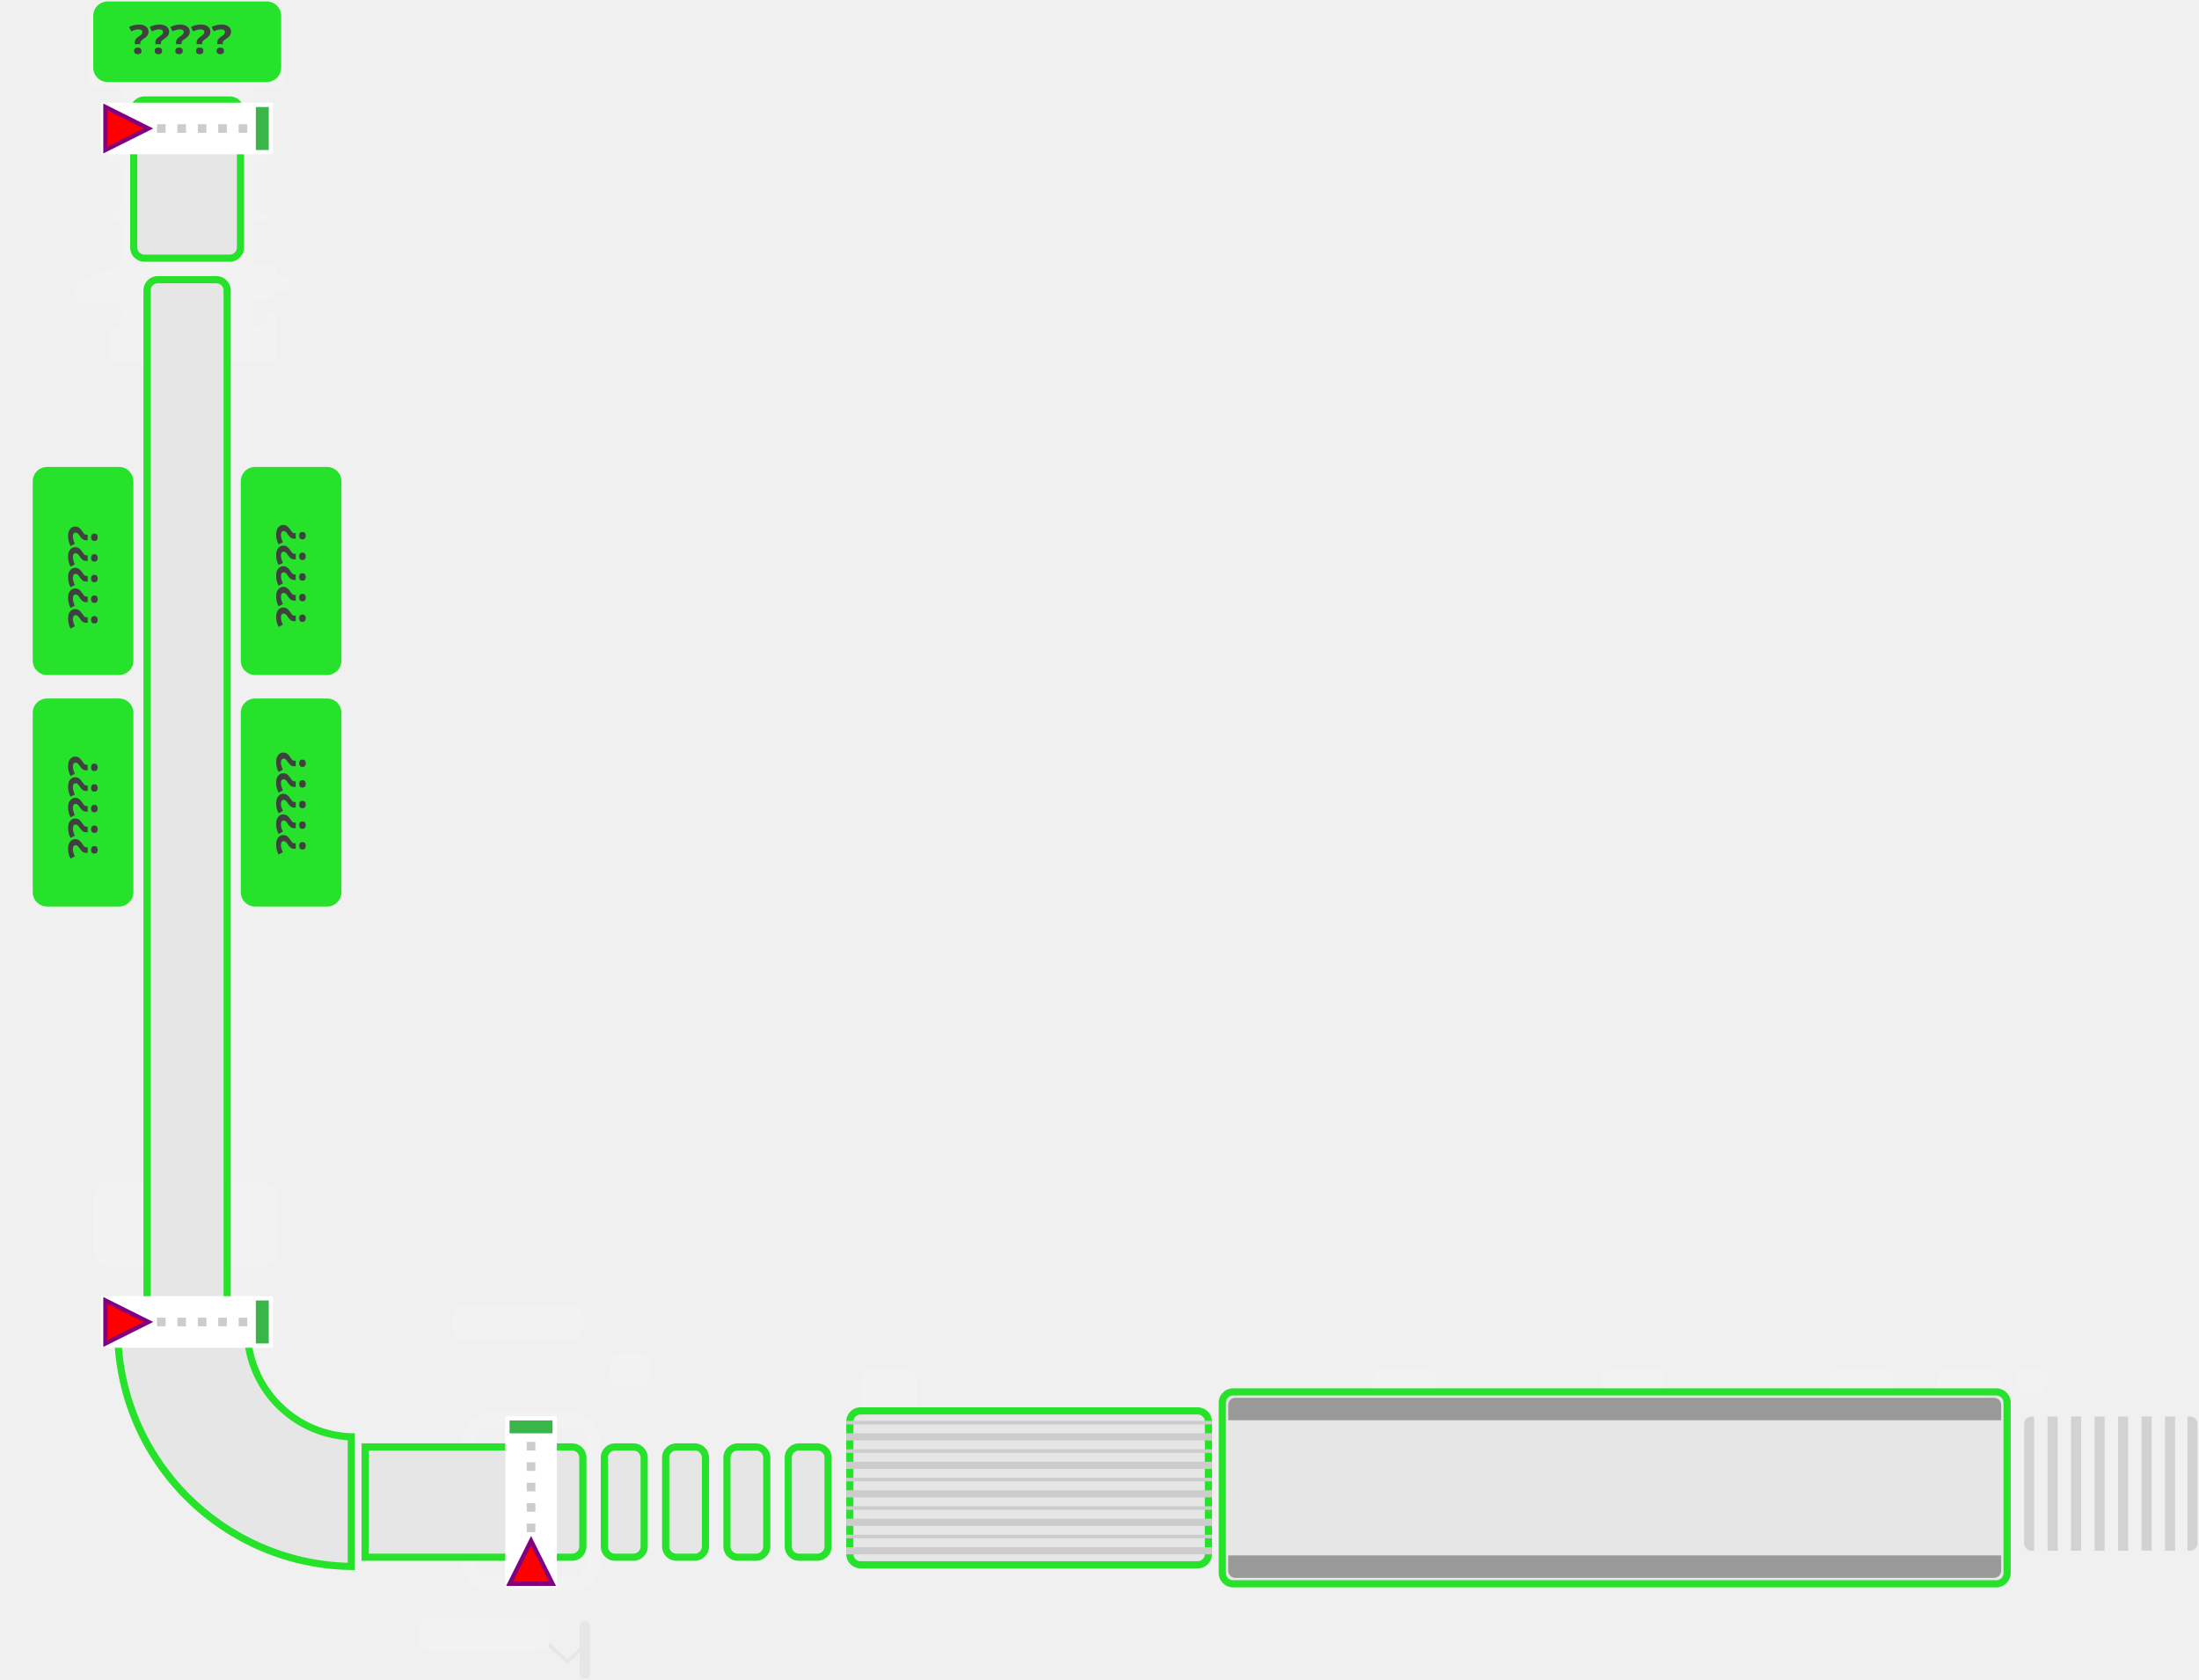
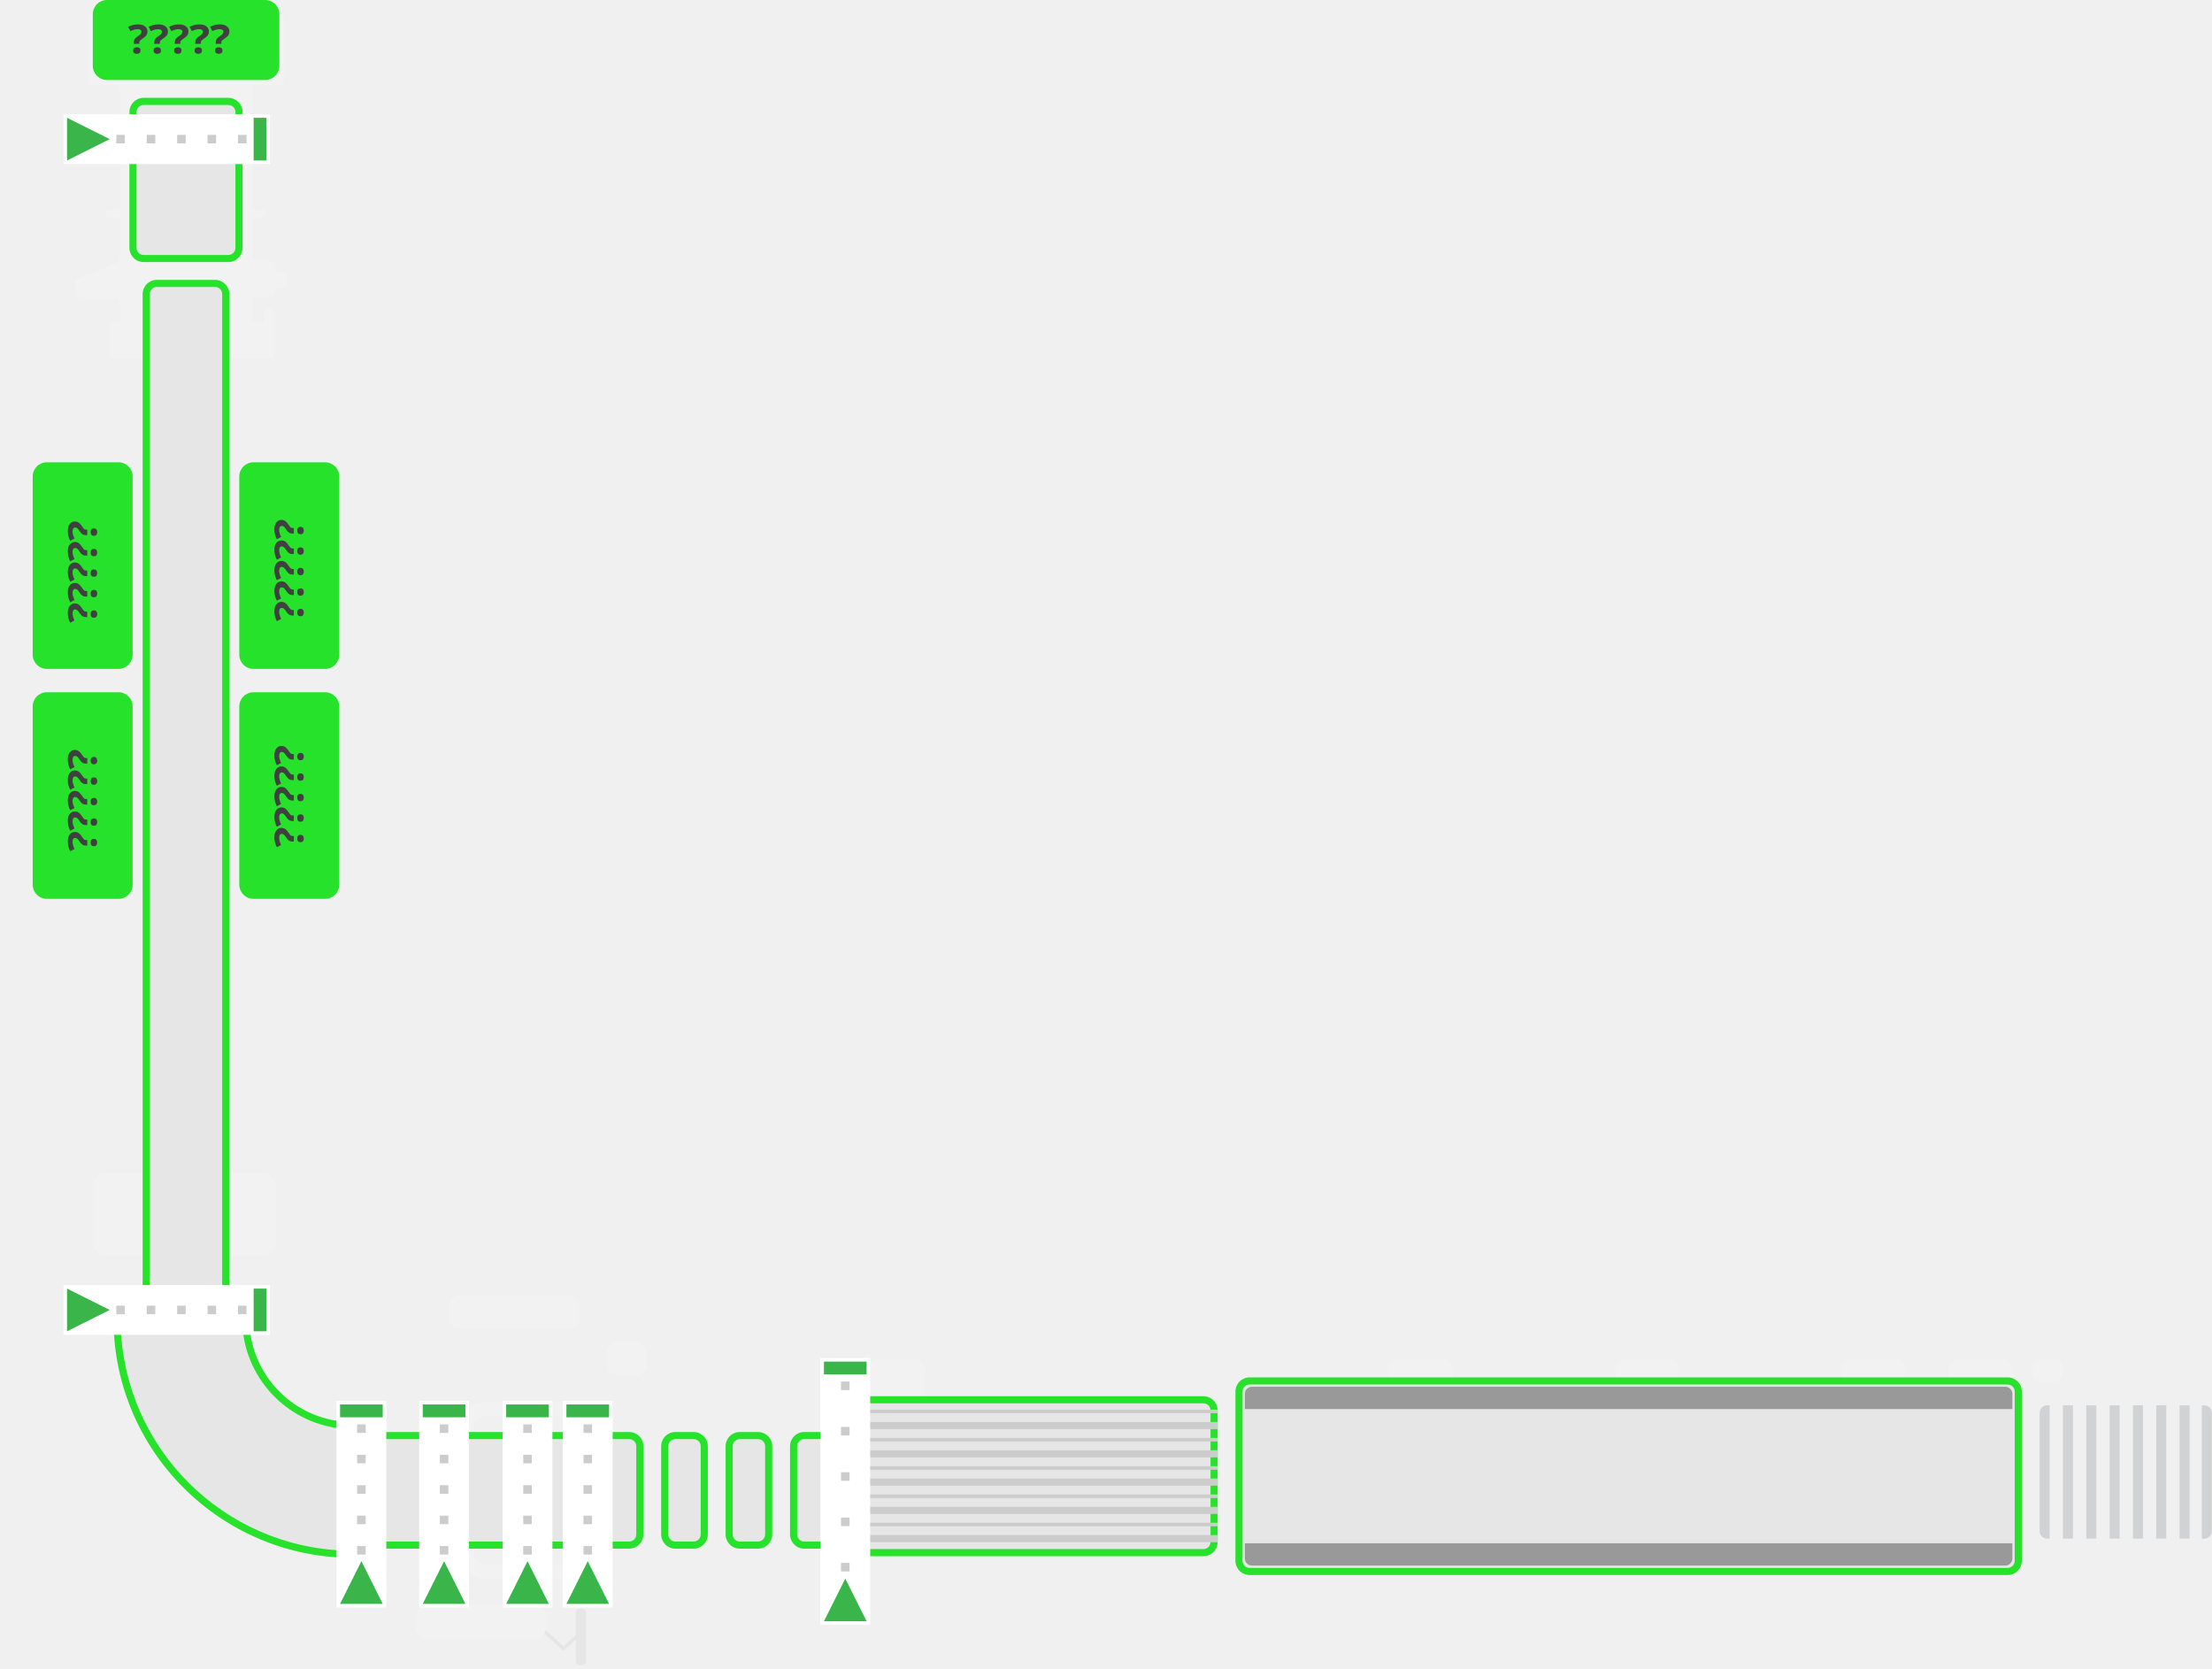
- <svg xmlns="http://www.w3.org/2000/svg" xmlns:xlink="http://www.w3.org/1999/xlink" id="Layer_1" data-name="Layer 1" viewBox="0 0 614 469">
+ <svg xmlns="http://www.w3.org/2000/svg" id="Layer_1" data-name="Layer 1" viewBox="0 0 622 469">
  <defs>
    <style>
      .cls-1 {
        fill: #fff;
      }

      .cls-2 {
        stroke-width: 2px;
      }

      .cls-2, .cls-3, .cls-4, .cls-5, .cls-6 {
        fill: none;
      }

      .cls-2, .cls-4, .cls-6 {
        stroke-miterlimit: 10;
      }

      .cls-2, .cls-6 {
        stroke: #ccc;
      }

      .cls-3 {
        stroke: #e6e6e6;
        stroke-linecap: round;
        stroke-linejoin: round;
      }

      .cls-4 {
        stroke: #f2f2f2;
        stroke-width: 4px;
      }

      .cls-7 {
        fill: #d0d2d3;
      }

      .cls-8 {
        fill: #e6e6e6;
      }

      .cls-9 {
        fill: #27e22b;
      }

      .cls-10 {
        fill: #39b54a;
      }

      .cls-11 {
        fill: #404041;
        font-family: SegoeUI-Semibold, 'Segoe UI';
        font-size: 11.244px;
        font-weight: 700;
      }

      .cls-12 {
        clip-path: url(#clippath);
      }

      .cls-13 {
        fill: #999;
      }

      .cls-14 {
        fill: #ccc;
      }

      .cls-15 {
        fill: #f2f2f2;
      }
      .cursor-pointer {
        cursor:pointer;
      }
    </style>
  </defs>
  <g>
-     <path class="cls-15" d="M24.712,5.573V23.136c0,.626,.508,1.134,1.134,1.134h6.725c.626,0,1.134,.508,1.134,1.134v16.598c0,.626-.508,1.134-1.134,1.134h-1.709c-.626,0-1.134,.508-1.134,1.134v.083c0,.626,.508,1.134,1.134,1.134h1.709c.626,0,1.134,.508,1.134,1.134v11.568c0,.626-.508,1.134-1.134,1.134h-1.709c-.626,0-1.134,.508-1.134,1.134h0c0,.626,.508,1.134,1.134,1.134h1.709c.626,0,1.134,.508,1.134,1.134v10.449c0,.459-.277,.874-.702,1.049l-11.104,4.576c-.425,.175-.702,.589-.702,1.049v3.261c0,.626,.508,1.134,1.134,1.134h10.24c.626,0,1.134,.508,1.134,1.134v4.554c0,.626-.508,1.134-1.134,1.134h-.778c-.626,0-1.134,.508-1.134,1.134v7.907c0,.626,.508,1.134,1.134,1.134h44.142c.626,0,1.134-.508,1.134-1.134v-12.054c0-.626-.508-1.134-1.134-1.134h-.454c-.626,0-1.134,.508-1.134,1.134v1.879c0,.626-.508,1.134-1.134,1.134h-1.312c-.626,0-1.134-.508-1.134-1.134v-4.925c0-.626,.508-1.134,1.134-1.134h4.034c.626,0,1.134-.508,1.134-1.134v-.259c0-.626,.508-1.134,1.134-1.134h1.361c.626,0,1.134-.508,1.134-1.134v-1.944c0-.626-.508-1.134-1.134-1.134h-1.361c-.626,0-1.134-.508-1.134-1.134v-1.102c0-.626-.508-1.134-1.134-1.134h-4.034c-.626,0-1.134-.508-1.134-1.134v-9.901c0-.626,.508-1.134,1.134-1.134h1.733c.626,0,1.134-.508,1.134-1.134h0c0-.626-.508-1.134-1.134-1.134h-1.733c-.626,0-1.134-.508-1.134-1.134v-11.568c0-.626,.508-1.134,1.134-1.134h1.733c.626,0,1.134-.508,1.134-1.134v-.083c0-.626-.508-1.134-1.134-1.134h-1.733c-.626,0-1.134-.508-1.134-1.134V25.404c0-.626,.508-1.134,1.134-1.134h6.799c.626,0,1.134-.508,1.134-1.134V5.573c0-.626-.508-1.134-1.134-1.134H25.846c-.626,0-1.134,.508-1.134,1.134Z" />
-     <rect class="cls-15" x="240.025" y="382.406" width="15.929" height="14.055" rx="3" ry="3" />
-     <rect class="cls-15" x="383.386" y="382.406" width="17.803" height="14.055" rx="3" ry="3" />
-     <rect class="cls-15" x="447.101" y="382.406" width="17.803" height="14.055" rx="3" ry="3" />
-     <rect class="cls-15" x="510.817" y="382.406" width="17.803" height="14.055" rx="3" ry="3" />
-     <rect class="cls-15" x="540.801" y="382.406" width="17.803" height="14.055" rx="3" ry="3" />
-     <rect class="cls-15" x="563.288" y="382.406" width="8.433" height="6.559" rx="2.475" ry="2.475" />
-     <rect class="cls-4" x="130.947" y="396.461" width="34.669" height="45.913" rx="6" ry="6" />
-     <rect class="cls-15" x="26.003" y="330.094" width="51.535" height="23.425" rx="4" ry="4" />
+     <path class="cls-15" d="M24.765,5.158V22.722c0,.626,.508,1.134,1.134,1.134h6.725c.626,0,1.134,.508,1.134,1.134v16.598c0,.626-.508,1.134-1.134,1.134h-1.709c-.626,0-1.134,.508-1.134,1.134v.083c0,.626,.508,1.134,1.134,1.134h1.709c.626,0,1.134,.508,1.134,1.134v11.568c0,.626-.508,1.134-1.134,1.134h-1.709c-.626,0-1.134,.508-1.134,1.134h0c0,.626,.508,1.134,1.134,1.134h1.709c.626,0,1.134,.508,1.134,1.134v10.449c0,.459-.277,.874-.702,1.049l-11.104,4.576c-.425,.175-.702,.589-.702,1.049v3.261c0,.626,.508,1.134,1.134,1.134h10.24c.626,0,1.134,.508,1.134,1.134v4.554c0,.626-.508,1.134-1.134,1.134h-.778c-.626,0-1.134,.508-1.134,1.134v7.907c0,.626,.508,1.134,1.134,1.134h44.142c.626,0,1.134-.508,1.134-1.134v-12.054c0-.626-.508-1.134-1.134-1.134h-.454c-.626,0-1.134,.508-1.134,1.134v1.879c0,.626-.508,1.134-1.134,1.134h-1.312c-.626,0-1.134-.508-1.134-1.134v-4.925c0-.626,.508-1.134,1.134-1.134h4.034c.626,0,1.134-.508,1.134-1.134v-.259c0-.626,.508-1.134,1.134-1.134h1.361c.626,0,1.134-.508,1.134-1.134v-1.944c0-.626-.508-1.134-1.134-1.134h-1.361c-.626,0-1.134-.508-1.134-1.134v-1.102c0-.626-.508-1.134-1.134-1.134h-4.034c-.626,0-1.134-.508-1.134-1.134v-9.901c0-.626,.508-1.134,1.134-1.134h1.733c.626,0,1.134-.508,1.134-1.134h0c0-.626-.508-1.134-1.134-1.134h-1.733c-.626,0-1.134-.508-1.134-1.134v-11.568c0-.626,.508-1.134,1.134-1.134h1.733c.626,0,1.134-.508,1.134-1.134v-.083c0-.626-.508-1.134-1.134-1.134h-1.733c-.626,0-1.134-.508-1.134-1.134V24.99c0-.626,.508-1.134,1.134-1.134h6.799c.626,0,1.134-.508,1.134-1.134V5.158c0-.626-.508-1.134-1.134-1.134H25.899c-.626,0-1.134,.508-1.134,1.134Z" />
+     <rect class="cls-15" x="244.001" y="381.992" width="15.929" height="14.055" rx="3" ry="3" />
+     <rect class="cls-15" x="390.487" y="381.992" width="17.803" height="14.055" rx="3" ry="3" />
+     <rect class="cls-15" x="454.203" y="381.992" width="17.803" height="14.055" rx="3" ry="3" />
+     <rect class="cls-15" x="517.919" y="381.992" width="17.803" height="14.055" rx="3" ry="3" />
+     <rect class="cls-15" x="547.903" y="381.992" width="17.803" height="14.055" rx="3" ry="3" />
+     <rect class="cls-15" x="571.662" y="381.992" width="8.433" height="6.559" rx="2.475" ry="2.475" />
+     <rect class="cls-4" x="130.999" y="396.047" width="34.669" height="45.913" rx="6" ry="6" />
+     <rect class="cls-15" x="26.056" y="329.68" width="51.535" height="23.425" rx="4" ry="4" />
    <g class="cursor-pointer bin" gui-bin-id="5" bin-key="0_0">
-       <rect class="cls-9" x="26.037" y=".414" width="52.472" height="22.488" rx="4" ry="4" />
+       <rect class="cls-9" x="26.09" width="52.472" height="22.488" rx="4" ry="4" />
      <text class="cls-11" transform="translate(36 15) scale(1.074 1)">
        <tspan class="bin-label" x="0" y="0">?????</tspan>
      </text>
    </g>
    <g>
-       <path class="cls-8" d="M101.963,434.815v-30.795h57.779c1.654,0,3,1.346,3,3v24.795c0,1.654-1.346,3-3,3h-57.779Z" />
-       <path class="cls-9" d="M159.742,405.02c1.103,0,2,.897,2,2v24.795c0,1.103-.897,2-2,2h-56.779v-28.795h56.779m0-2h-58.779v32.795h58.779c2.209,0,4-1.791,4-4v-24.795c0-2.209-1.791-4-4-4h0Z" />
-     </g>
-     <g>
-       <rect class="cls-8" x="168.742" y="404.02" width="11.118" height="30.795" rx="3" ry="3" />
-       <path class="cls-9" d="M176.86,405.02c1.103,0,2,.897,2,2v24.795c0,1.103-.897,2-2,2h-5.118c-1.103,0-2-.897-2-2v-24.795c0-1.103,.897-2,2-2h5.118m0-2h-5.118c-2.209,0-4,1.791-4,4v24.795c0,2.209,1.791,4,4,4h5.118c2.209,0,4-1.791,4-4v-24.795c0-2.209-1.791-4-4-4h0Z" />
-     </g>
-     <g>
-       <rect class="cls-8" x="185.859" y="404.02" width="11.118" height="30.795" rx="3" ry="3" />
-       <path class="cls-9" d="M193.977,405.02c1.103,0,2,.897,2,2v24.795c0,1.103-.897,2-2,2h-5.118c-1.103,0-2-.897-2-2v-24.795c0-1.103,.897-2,2-2h5.118m0-2h-5.118c-2.209,0-4,1.791-4,4v24.795c0,2.209,1.791,4,4,4h5.118c2.209,0,4-1.791,4-4v-24.795c0-2.209-1.791-4-4-4h0Z" />
-     </g>
-     <g>
-       <rect class="cls-8" x="202.977" y="404.02" width="11.118" height="30.795" rx="3" ry="3" />
-       <path class="cls-9" d="M211.095,405.02c1.103,0,2,.897,2,2v24.795c0,1.103-.897,2-2,2h-5.118c-1.103,0-2-.897-2-2v-24.795c0-1.103,.897-2,2-2h5.118m0-2h-5.118c-2.209,0-4,1.791-4,4v24.795c0,2.209,1.791,4,4,4h5.118c2.209,0,4-1.791,4-4v-24.795c0-2.209-1.791-4-4-4h0Z" />
-     </g>
-     <g>
-       <rect class="cls-8" x="220.095" y="404.02" width="11.118" height="30.795" rx="3" ry="3" />
-       <path class="cls-9" d="M228.213,405.02c1.103,0,2,.897,2,2v24.795c0,1.103-.897,2-2,2h-5.118c-1.103,0-2-.897-2-2v-24.795c0-1.103,.897-2,2-2h5.118m0-2h-5.118c-2.209,0-4,1.791-4,4v24.795c0,2.209,1.791,4,4,4h5.118c2.209,0,4-1.791,4-4v-24.795c0-2.209-1.791-4-4-4h0Z" />
-     </g>
-     <g>
-       <rect class="cls-8" x="37.339" y="27.918" width="29.8" height="44.177" rx="3" ry="3" />
-       <path class="cls-9" d="M64.139,28.918c1.103,0,2,.897,2,2v38.176c0,1.103-.897,2-2,2h-23.8c-1.103,0-2-.897-2-2V30.918c0-1.103,.897-2,2-2h23.8m0-2h-23.8c-2.209,0-4,1.791-4,4v38.176c0,2.209,1.791,4,4,4h23.8c2.209,0,4-1.791,4-4V30.918c0-2.209-1.791-4-4-4h0Z" />
-     </g>
-     <g>
-       <path class="cls-8" d="M41.058,366.095V81.095c0-1.654,1.346-3,3-3h16.362c1.654,0,3,1.346,3,3V366.095h-22.362Z" />
-       <path class="cls-9" d="M60.42,79.094c1.103,0,2,.897,2,2V365.094h-20.362V81.094c0-1.103,.897-2,2-2h16.362m0-2h-16.362c-2.209,0-4,1.791-4,4V367.094h24.362V81.094c0-2.209-1.791-4-4-4h0Z" />
+       <path class="cls-8" d="M105.141,434.401v-30.795h53.653c1.654,0,3,1.346,3,3v24.795c0,1.654-1.346,3-3,3h-53.653Z" />
+       <path class="cls-9" d="M158.794,404.606c1.103,0,2,.897,2,2v24.795c0,1.103-.897,2-2,2h-52.653v-28.795h52.653m0-2h-54.653v32.795h54.653c2.209,0,4-1.791,4-4v-24.795c0-2.209-1.791-4-4-4h0Z" />
+     </g>
+     <g>
+       <rect class="cls-8" x="168.794" y="403.606" width="11.118" height="30.795" rx="3" ry="3" />
+       <path class="cls-9" d="M176.912,404.606c1.103,0,2,.897,2,2v24.795c0,1.103-.897,2-2,2h-5.118c-1.103,0-2-.897-2-2v-24.795c0-1.103,.897-2,2-2h5.118m0-2h-5.118c-2.209,0-4,1.791-4,4v24.795c0,2.209,1.791,4,4,4h5.118c2.209,0,4-1.791,4-4v-24.795c0-2.209-1.791-4-4-4h0Z" />
+     </g>
+     <g>
+       <rect class="cls-8" x="186.912" y="403.606" width="11.118" height="30.795" rx="3" ry="3" />
+       <path class="cls-9" d="M195.03,404.606c1.103,0,2,.897,2,2v24.795c0,1.103-.897,2-2,2h-5.118c-1.103,0-2-.897-2-2v-24.795c0-1.103,.897-2,2-2h5.118m0-2h-5.118c-2.209,0-4,1.791-4,4v24.795c0,2.209,1.791,4,4,4h5.118c2.209,0,4-1.791,4-4v-24.795c0-2.209-1.791-4-4-4h0Z" />
+     </g>
+     <g>
+       <rect class="cls-8" x="205.03" y="403.606" width="11.118" height="30.795" rx="3" ry="3" />
+       <path class="cls-9" d="M213.148,404.606c1.103,0,2,.897,2,2v24.795c0,1.103-.897,2-2,2h-5.118c-1.103,0-2-.897-2-2v-24.795c0-1.103,.897-2,2-2h5.118m0-2h-5.118c-2.209,0-4,1.791-4,4v24.795c0,2.209,1.791,4,4,4h5.118c2.209,0,4-1.791,4-4v-24.795c0-2.209-1.791-4-4-4h0Z" />
+     </g>
+     <g>
+       <rect class="cls-8" x="223.148" y="403.606" width="11.118" height="30.795" rx="3" ry="3" />
+       <path class="cls-9" d="M231.266,404.606c1.103,0,2,.897,2,2v24.795c0,1.103-.897,2-2,2h-5.118c-1.103,0-2-.897-2-2v-24.795c0-1.103,.897-2,2-2h5.118m0-2h-5.118c-2.209,0-4,1.791-4,4v24.795c0,2.209,1.791,4,4,4h5.118c2.209,0,4-1.791,4-4v-24.795c0-2.209-1.791-4-4-4h0Z" />
+     </g>
+     <g>
+       <rect class="cls-8" x="37.392" y="28.504" width="29.8" height="44.177" rx="3" ry="3" />
+       <path class="cls-9" d="M64.192,29.504c1.103,0,2,.897,2,2v38.176c0,1.103-.897,2-2,2h-23.8c-1.103,0-2-.897-2-2V31.504c0-1.103,.897-2,2-2h23.8m0-2h-23.8c-2.209,0-4,1.791-4,4v38.176c0,2.209,1.791,4,4,4h23.8c2.209,0,4-1.791,4-4V31.504c0-2.209-1.791-4-4-4h0Z" />
+     </g>
+     <g>
+       <path class="cls-8" d="M41.111,364.749V82.681c0-1.654,1.346-3,3-3h16.362c1.654,0,3,1.346,3,3V364.749h-22.362Z" />
+       <path class="cls-9" d="M60.473,80.68c1.103,0,2,.897,2,2V363.748h-20.362V82.68c0-1.103,.897-2,2-2h16.362m0-2h-16.362c-2.209,0-4,1.791-4,4V365.748h24.362V82.68c0-2.209-1.791-4-4-4h0Z" />
    </g>
    <g class="cursor-pointer bin" gui-bin-id="3" bin-key="0_0">
-       <rect class="cls-9" x="67.231" y="130.383" width="28.11" height="58.094" rx="4" ry="4" />
-       <text class="cls-11" transform="translate(85.244 175.094) rotate(-90) scale(1.074 1)">
+       <rect class="cls-9" x="67.284" y="129.969" width="28.11" height="58.094" rx="4" ry="4" />
+       <text class="cls-11" transform="translate(85.297 174.68) rotate(-90) scale(1.074 1)">
        <tspan class="bin-label" x="0" y="0">?????</tspan>
      </text>
    </g>
    <g class="cursor-pointer bin" gui-bin-id="1" bin-key="0_0">
-       <rect class="cls-9" x="67.231" y="195.035" width="28.11" height="58.094" rx="4" ry="4" />
-       <text class="cls-11" transform="translate(85.245 238.641) rotate(-90) scale(1.074 1)">
+       <rect class="cls-9" x="67.284" y="194.621" width="28.11" height="58.094" rx="4" ry="4" />
+       <text class="cls-11" transform="translate(85.297 238.227) rotate(-90) scale(1.074 1)">
        <tspan class="bin-label" x="0" y="0">?????</tspan>
      </text>
    </g>
    <g class="cursor-pointer bin" gui-bin-id="4" bin-key="0_0">
-       <rect class="cls-9" x="9.137" y="130.383" width="28.11" height="58.094" rx="4" ry="4" />
-       <text class="cls-11" transform="translate(27.151 175.533) rotate(-90) scale(1.074 1)">
+       <rect class="cls-9" x="9.19" y="129.969" width="28.11" height="58.094" rx="4" ry="4" />
+       <text class="cls-11" transform="translate(27.204 175.119) rotate(-90) scale(1.074 1)">
        <tspan class="bin-label" x="0" y="0">?????</tspan>
      </text>
    </g>
    <g class="cursor-pointer bin" gui-bin-id="2" bin-key="0_0">
-       <rect class="cls-9" x="9.137" y="195.035" width="28.11" height="58.094" rx="4" ry="4" />
-       <text class="cls-11" transform="translate(27.151 239.771) rotate(-90) scale(1.074 1)">
-         <tspan class="bin-label" x="0" y="0">?????</tspan>
-       </text>
-     </g>
-     <g>
-       <path class="cls-8" d="M98.089,437.384c-35.726-.532-64.689-29.496-65.222-65.222h36.191c.519,15.774,13.256,28.511,29.03,29.03v36.192Z" />
-       <path class="cls-9" d="M68.106,373.162c.992,15.53,13.454,27.991,28.983,28.983v34.216c-34.381-1.041-62.158-28.819-63.199-63.199h34.216m1.936-2H31.86c0,37.13,30.1,67.229,67.229,67.229v-38.183c-16.042,0-29.047-13.005-29.047-29.047h0Z" />
-     </g>
-     <g>
-       <path class="cls-7" d="M549.928,412.859h33.28c1.159,0,2.1,.941,2.1,2.1v.711h-37.48v-.711c0-1.159,.941-2.1,2.1-2.1Z" transform="translate(152.304 980.832) rotate(-90)" />
-       <rect class="cls-7" x="554.387" y="412.859" width="37.48" height="2.811" transform="translate(158.863 987.391) rotate(-90)" />
-       <rect class="cls-7" x="560.946" y="412.859" width="37.48" height="2.811" transform="translate(165.422 993.95) rotate(-90)" />
-       <rect class="cls-7" x="567.505" y="412.859" width="37.48" height="2.811" transform="translate(171.981 1000.509) rotate(-90)" />
-       <rect class="cls-7" x="574.064" y="412.859" width="37.48" height="2.811" transform="translate(178.54 1007.068) rotate(-90)" />
-       <rect class="cls-7" x="580.623" y="412.859" width="37.48" height="2.811" transform="translate(185.099 1013.627) rotate(-90)" />
-       <rect class="cls-7" x="587.182" y="412.859" width="37.48" height="2.811" transform="translate(191.658 1020.186) rotate(-90)" />
-       <path class="cls-7" d="M593.428,412.859h37.48v.711c0,1.159-.941,2.1-2.1,2.1h-33.28c-1.159,0-2.1-.941-2.1-2.1v-.711h0Z" transform="translate(197.904 1026.432) rotate(-90)" />
-     </g>
-     <rect class="cls-15" x="126.262" y="364.603" width="36.543" height="9.37" rx="3" ry="3" />
-     <rect class="cls-15" x="170.552" y="377.721" width="11.244" height="9.37" rx="3" ry="3" />
-     <g>
-       <polyline class="cls-3" points="162.519 460.177 158.396 463.925 152.212 458.303" />
-       <rect class="cls-15" x="116.892" y="451.744" width="36.543" height="9.37" rx="3" ry="3" />
-       <rect class="cls-8" x="161.868" y="452.681" width="2.811" height="15.929" rx="1.061" ry="1.061" />
+       <rect class="cls-9" x="9.19" y="194.621" width="28.11" height="58.094" rx="4" ry="4" />
+       <text class="cls-11" transform="translate(27.203 239.357) rotate(-90) scale(1.074 1)">
+         <tspan class="bin-label" x="0" y="0">?????</tspan>
+       </text>
+     </g>
+     <g>
+       <path class="cls-8" d="M98.141,436.97c-35.726-.532-64.689-29.496-65.222-65.222h36.191c.519,15.774,13.256,28.511,29.03,29.03v36.192Z" />
+       <path class="cls-9" d="M68.158,372.748c.992,15.53,13.454,27.991,28.983,28.983v34.216c-34.381-1.041-62.158-28.819-63.199-63.199h34.216m1.936-2H31.912c0,37.13,30.1,67.229,67.229,67.229v-38.183c-16.042,0-29.047-13.005-29.047-29.047h0Z" />
+     </g>
+     <g>
+       <path class="cls-7" d="M558.302,412.445h33.28c1.159,0,2.1,.941,2.1,2.1v.711h-37.48v-.711c0-1.159,.941-2.1,2.1-2.1Z" transform="translate(161.092 988.792) rotate(-90)" />
+       <rect class="cls-7" x="562.761" y="412.445" width="37.48" height="2.811" transform="translate(167.651 995.351) rotate(-90)" />
+       <rect class="cls-7" x="569.32" y="412.445" width="37.48" height="2.811" transform="translate(174.209 1001.91) rotate(-90)" />
+       <rect class="cls-7" x="575.879" y="412.445" width="37.48" height="2.811" transform="translate(180.768 1008.469) rotate(-90)" />
+       <rect class="cls-7" x="582.438" y="412.445" width="37.48" height="2.811" transform="translate(187.327 1015.027) rotate(-90)" />
+       <rect class="cls-7" x="588.997" y="412.445" width="37.48" height="2.811" transform="translate(193.886 1021.586) rotate(-90)" />
+       <rect class="cls-7" x="595.555" y="412.445" width="37.48" height="2.811" transform="translate(200.445 1028.145) rotate(-90)" />
+       <path class="cls-7" d="M601.802,412.445h37.48v.711c0,1.159-.941,2.1-2.1,2.1h-33.28c-1.159,0-2.1-.941-2.1-2.1v-.711h0Z" transform="translate(206.692 1034.392) rotate(-90)" />
+     </g>
+     <rect class="cls-15" x="126.314" y="364.189" width="36.543" height="9.37" rx="3" ry="3" />
+     <rect class="cls-15" x="170.605" y="377.307" width="11.244" height="9.37" rx="3" ry="3" />
+     <g>
+       <polyline class="cls-3" points="162.572 459.763 158.449 463.511 152.265 457.889" />
+       <rect class="cls-15" x="116.944" y="451.33" width="36.543" height="9.37" rx="3" ry="3" />
+       <rect class="cls-8" x="161.92" y="452.267" width="2.811" height="15.929" rx="1.061" ry="1.061" />
    </g>
    <g>
      <g>
-         <rect class="cls-8" x="237.286" y="393.955" width="100.132" height="42.976" rx="3" ry="3" />
-         <path class="cls-9" d="M334.418,394.955c1.103,0,2,.897,2,2v36.976c0,1.103-.897,2-2,2h-94.132c-1.103,0-2-.897-2-2v-36.976c0-1.103,.897-2,2-2h94.132m0-2h-94.132c-2.209,0-4,1.791-4,4v36.976c0,2.209,1.791,4,4,4h94.132c2.209,0,4-1.791,4-4v-36.976c0-2.209-1.791-4-4-4h0Z" />
+         <rect class="cls-8" x="241.262" y="393.541" width="100.132" height="42.976" rx="3" ry="3" />
+         <path class="cls-9" d="M338.394,394.541c1.103,0,2,.897,2,2v36.976c0,1.103-.897,2-2,2h-94.132c-1.103,0-2-.897-2-2v-36.976c0-1.103,.897-2,2-2h94.132m0-2h-94.132c-2.209,0-4,1.791-4,4v36.976c0,2.209,1.791,4,4,4h94.132c2.209,0,4-1.791,4-4v-36.976c0-2.209-1.791-4-4-4h0Z" />
      </g>
      <g class="cls-12">
        <g>
-           <line class="cls-6" x1="236.286" y1="397.235" x2="338.418" y2="397.235" />
-           <line class="cls-2" x1="236.286" y1="401.21" x2="338.418" y2="401.21" />
-           <line class="cls-6" x1="236.286" y1="405.185" x2="338.418" y2="405.185" />
-           <line class="cls-2" x1="236.286" y1="409.16" x2="338.418" y2="409.16" />
-           <line class="cls-6" x1="236.286" y1="413.135" x2="338.418" y2="413.135" />
-           <line class="cls-2" x1="236.286" y1="417.11" x2="338.418" y2="417.11" />
-           <line class="cls-6" x1="236.286" y1="421.085" x2="338.418" y2="421.085" />
-           <line class="cls-2" x1="236.286" y1="425.06" x2="338.418" y2="425.06" />
-           <line class="cls-6" x1="236.286" y1="429.035" x2="338.418" y2="429.035" />
-           <line class="cls-2" x1="236.286" y1="433.01" x2="338.418" y2="433.01" />
+           <line class="cls-6" x1="240.261" y1="396.821" x2="342.394" y2="396.821" />
+           <line class="cls-2" x1="240.261" y1="400.796" x2="342.394" y2="400.796" />
+           <line class="cls-6" x1="240.261" y1="404.771" x2="342.394" y2="404.771" />
+           <line class="cls-2" x1="240.261" y1="408.746" x2="342.394" y2="408.746" />
+           <line class="cls-6" x1="240.261" y1="412.721" x2="342.394" y2="412.721" />
+           <line class="cls-2" x1="240.261" y1="416.696" x2="342.394" y2="416.696" />
+           <line class="cls-6" x1="240.261" y1="420.671" x2="342.394" y2="420.671" />
+           <line class="cls-2" x1="240.261" y1="424.646" x2="342.394" y2="424.646" />
+           <line class="cls-6" x1="240.261" y1="428.621" x2="342.394" y2="428.621" />
+           <line class="cls-2" x1="240.261" y1="432.596" x2="342.394" y2="432.596" />
        </g>
      </g>
    </g>
    <g>
      <g>
-         <rect class="cls-8" x="341.292" y="388.655" width="219.131" height="53.576" rx="3" ry="3" />
-         <path class="cls-9" d="M557.423,389.655c1.103,0,2,.897,2,2v47.576c0,1.103-.897,2-2,2h-213.131c-1.103,0-2-.897-2-2v-47.576c0-1.103,.897-2,2-2h213.131m0-2h-213.131c-2.209,0-4,1.791-4,4v47.576c0,2.209,1.791,4,4,4h213.131c2.209,0,4-1.791,4-4v-47.576c0-2.209-1.791-4-4-4h0Z" />
+         <rect class="cls-8" x="348.394" y="388.241" width="219.131" height="53.576" rx="3" ry="3" />
+         <path class="cls-9" d="M564.524,389.241c1.103,0,2,.897,2,2v47.576c0,1.103-.897,2-2,2h-213.131c-1.103,0-2-.897-2-2v-47.576c0-1.103,.897-2,2-2h213.131m0-2h-213.131c-2.209,0-4,1.791-4,4v47.576c0,2.209,1.791,4,4,4h213.131c2.209,0,4-1.791,4-4v-47.576c0-2.209-1.791-4-4-4h0Z" />
      </g>
-       <path class="cls-13" d="M342.937,396.57h215.829v-4.268c0-1.105-.895-2-2-2h-211.829c-1.105,0-2,.895-2,2v4.268Z" />
-       <path class="cls-13" d="M342.937,434.307h215.829v4.268c0,1.105-.895,2-2,2h-211.829c-1.105,0-2-.895-2-2v-4.268Z" />
-     </g>
-   </g>
-   <g transform="translate(28.239 28.68) scale(1.2)">
-     <rect class="cls-1" x="0" width="40" height="12" />
-     <polygon class="cls-10" points="11 6 1 1 1 11 11 6" style="fill:red;stroke:purple;stroke-width:1" />
-     <rect class="cls-10" x="36" y="1" width="3" height="10" />
-     <rect class="cls-14" x="13" y="5" width="2" height="2" />
-     <rect class="cls-14" x="17.75" y="5" width="2" height="2" />
-     <rect class="cls-14" x="22.5" y="5" width="2" height="2" />
-     <rect class="cls-14" x="27.25" y="5" width="2" height="2" />
-     <rect class="cls-14" x="32" y="5" width="2" height="2" />
-   </g>
-   <g transform="translate(28.239 361.924) scale(1.2)">
-     <rect class="cls-1" x="0" width="40" height="12" />
-     <polygon class="cls-10" points="11 6 1 1 1 11 11 6" style="fill:red;stroke:purple;stroke-width:1" />
-     <rect class="cls-10" x="36" y="1" width="3" height="10" />
-     <rect class="cls-14" x="13" y="5" width="2" height="2" />
-     <rect class="cls-14" x="17.75" y="5" width="2" height="2" />
-     <rect class="cls-14" x="22.5" y="5" width="2" height="2" />
-     <rect class="cls-14" x="27.25" y="5" width="2" height="2" />
-     <rect class="cls-14" x="32" y="5" width="2" height="2" />
-   </g>
-   <g transform="translate(141.081 443.418) rotate(-90) scale(1.2)">
-     <rect class="cls-1" x="0" width="40" height="12" />
-     <polygon class="cls-10" points="11 6 1 1 1 11 11 6" style="fill:red;stroke:purple;stroke-width:1" />
-     <rect class="cls-10" x="36" y="1" width="3" height="10" />
-     <rect class="cls-14" x="13" y="5" width="2" height="2" />
-     <rect class="cls-14" x="17.75" y="5" width="2" height="2" />
-     <rect class="cls-14" x="22.5" y="5" width="2" height="2" />
-     <rect class="cls-14" x="27.25" y="5" width="2" height="2" />
-     <rect class="cls-14" x="32" y="5" width="2" height="2" />
-   </g>
-   <use width="40" height="12" transform="translate(116.317 443.418) rotate(-90) scale(1.2)" xlink:href="#PE2" />
-   <use width="40" height="12" transform="translate(93.763 443.418) rotate(-90) scale(1.2)" xlink:href="#PE2" />
-   <use width="40" height="12" transform="translate(158.538 443.418) rotate(-90) scale(1.2)" xlink:href="#PE2" />
-   <use width="40" height="12" transform="translate(227.111 443.418) rotate(-90) scale(1.2)" xlink:href="#PE2" />
+       <path class="cls-13" d="M350.039,396.156h215.829v-4.268c0-1.105-.895-2-2-2h-211.829c-1.105,0-2,.895-2,2v4.268Z" />
+       <path class="cls-13" d="M350.039,433.893h215.829v4.268c0,1.105-.895,2-2,2h-211.829c-1.105,0-2-.895-2-2v-4.268Z" />
+     </g>
+   </g>
+   <g>
+     <rect class="cls-1" x="17.852" y="361.287" width="58.067" height="14" />
+     <polygon class="cls-10" points="30.852 368.287 18.852 362.287 18.852 374.287 30.852 368.287" />
+     <rect class="cls-10" x="71.318" y="362.287" width="3.6" height="12" />
+     <rect class="cls-14" x="32.712" y="367.087" width="2.4" height="2.4" />
+     <rect class="cls-14" x="41.264" y="367.087" width="2.4" height="2.4" />
+     <rect class="cls-14" x="49.815" y="367.087" width="2.4" height="2.4" />
+     <rect class="cls-14" x="58.367" y="367.087" width="2.4" height="2.4" />
+     <rect class="cls-14" x="66.918" y="367.087" width="2.4" height="2.4" />
+   </g>
+   <g>
+     <rect class="cls-1" x="17.852" y="32.118" width="58.067" height="14" />
+     <polygon class="cls-10" points="30.852 39.118 18.852 33.118 18.852 45.118 30.852 39.118" />
+     <rect class="cls-10" x="71.318" y="33.118" width="3.6" height="12" />
+     <rect class="cls-14" x="32.712" y="37.918" width="2.4" height="2.4" />
+     <rect class="cls-14" x="41.264" y="37.918" width="2.4" height="2.4" />
+     <rect class="cls-14" x="49.815" y="37.918" width="2.4" height="2.4" />
+     <rect class="cls-14" x="58.367" y="37.918" width="2.4" height="2.4" />
+     <rect class="cls-14" x="66.918" y="37.918" width="2.4" height="2.4" />
+   </g>
+   <g>
+     <rect class="cls-1" x="72.586" y="415.896" width="58.067" height="14" transform="translate(-321.277 524.516) rotate(-90)" />
+     <polygon class="cls-10" points="101.62 438.93 95.62 450.93 107.62 450.93 101.62 438.93" />
+     <rect class="cls-10" x="99.82" y="390.663" width="3.6" height="12" transform="translate(-295.043 498.283) rotate(-90)" />
+     <rect class="cls-14" x="100.42" y="434.669" width="2.4" height="2.4" transform="translate(-334.25 537.489) rotate(-90)" />
+     <rect class="cls-14" x="100.42" y="426.118" width="2.4" height="2.4" transform="translate(-325.698 528.938) rotate(-90)" />
+     <rect class="cls-14" x="100.42" y="417.566" width="2.4" height="2.4" transform="translate(-317.146 520.386) rotate(-90)" />
+     <rect class="cls-14" x="100.42" y="409.015" width="2.4" height="2.4" transform="translate(-308.595 511.834) rotate(-90)" />
+     <rect class="cls-14" x="100.42" y="400.463" width="2.4" height="2.4" transform="translate(-300.043 503.283) rotate(-90)" />
+   </g>
+   <g>
+     <rect class="cls-1" x="95.843" y="415.896" width="58.067" height="14" transform="translate(-298.02 547.773) rotate(-90)" />
+     <polygon class="cls-10" points="124.877 438.93 118.877 450.93 130.877 450.93 124.877 438.93" />
+     <rect class="cls-10" x="123.077" y="390.663" width="3.6" height="12" transform="translate(-271.786 521.54) rotate(-90)" />
+     <rect class="cls-14" x="123.677" y="434.669" width="2.4" height="2.4" transform="translate(-310.993 560.746) rotate(-90)" />
+     <rect class="cls-14" x="123.677" y="426.118" width="2.4" height="2.4" transform="translate(-302.441 552.195) rotate(-90)" />
+     <rect class="cls-14" x="123.677" y="417.566" width="2.4" height="2.4" transform="translate(-293.889 543.643) rotate(-90)" />
+     <rect class="cls-14" x="123.677" y="409.015" width="2.4" height="2.4" transform="translate(-285.338 535.091) rotate(-90)" />
+     <rect class="cls-14" x="123.677" y="400.463" width="2.4" height="2.4" transform="translate(-276.786 526.54) rotate(-90)" />
+   </g>
+   <g>
+     <rect class="cls-1" x="119.3" y="415.896" width="58.067" height="14" transform="translate(-274.563 571.23) rotate(-90)" />
+     <polygon class="cls-10" points="148.334 438.93 142.334 450.93 154.334 450.93 148.334 438.93" />
+     <rect class="cls-10" x="146.534" y="390.663" width="3.6" height="12" transform="translate(-248.329 544.997) rotate(-90)" />
+     <rect class="cls-14" x="147.134" y="434.669" width="2.4" height="2.4" transform="translate(-287.536 584.203) rotate(-90)" />
+     <rect class="cls-14" x="147.134" y="426.118" width="2.4" height="2.4" transform="translate(-278.984 575.652) rotate(-90)" />
+     <rect class="cls-14" x="147.134" y="417.566" width="2.4" height="2.4" transform="translate(-270.433 567.1) rotate(-90)" />
+     <rect class="cls-14" x="147.134" y="409.015" width="2.4" height="2.4" transform="translate(-261.881 558.548) rotate(-90)" />
+     <rect class="cls-14" x="147.134" y="400.463" width="2.4" height="2.4" transform="translate(-253.329 549.997) rotate(-90)" />
+   </g>
+   <g>
+     <rect class="cls-1" x="136.236" y="415.896" width="58.067" height="14" transform="translate(-257.627 588.166) rotate(-90)" />
+     <polygon class="cls-10" points="165.269 438.93 159.269 450.93 171.269 450.93 165.269 438.93" />
+     <rect class="cls-10" x="163.469" y="390.663" width="3.6" height="12" transform="translate(-231.394 561.932) rotate(-90)" />
+     <rect class="cls-14" x="164.069" y="434.669" width="2.4" height="2.4" transform="translate(-270.6 601.139) rotate(-90)" />
+     <rect class="cls-14" x="164.069" y="426.118" width="2.4" height="2.4" transform="translate(-262.049 592.587) rotate(-90)" />
+     <rect class="cls-14" x="164.069" y="417.566" width="2.4" height="2.4" transform="translate(-253.497 584.035) rotate(-90)" />
+     <rect class="cls-14" x="164.069" y="409.015" width="2.4" height="2.4" transform="translate(-244.945 575.484) rotate(-90)" />
+     <rect class="cls-14" x="164.069" y="400.463" width="2.4" height="2.4" transform="translate(-236.394 566.932) rotate(-90)" />
+   </g>
+   <g>
+     <rect class="cls-1" x="200.186" y="412.316" width="75" height="14" transform="translate(-181.63 657.002) rotate(-90)" />
+     <polygon class="cls-10" points="237.686 443.816 231.686 455.816 243.686 455.816 237.686 443.816" />
+     <rect class="cls-10" x="235.886" y="378.616" width="3.6" height="12" transform="translate(-146.93 622.302) rotate(-90)" />
+     <rect class="cls-14" x="236.486" y="439.416" width="2.4" height="2.4" transform="translate(-202.93 678.302) rotate(-90)" />
+     <rect class="cls-14" x="236.486" y="426.666" width="2.4" height="2.4" transform="translate(-190.18 665.552) rotate(-90)" />
+     <rect class="cls-14" x="236.486" y="413.916" width="2.4" height="2.4" transform="translate(-177.43 652.802) rotate(-90)" />
+     <rect class="cls-14" x="236.486" y="401.166" width="2.4" height="2.4" transform="translate(-164.68 640.052) rotate(-90)" />
+     <rect class="cls-14" x="236.486" y="388.416" width="2.4" height="2.4" transform="translate(-151.93 627.302) rotate(-90)" />
+   </g>
</svg>
